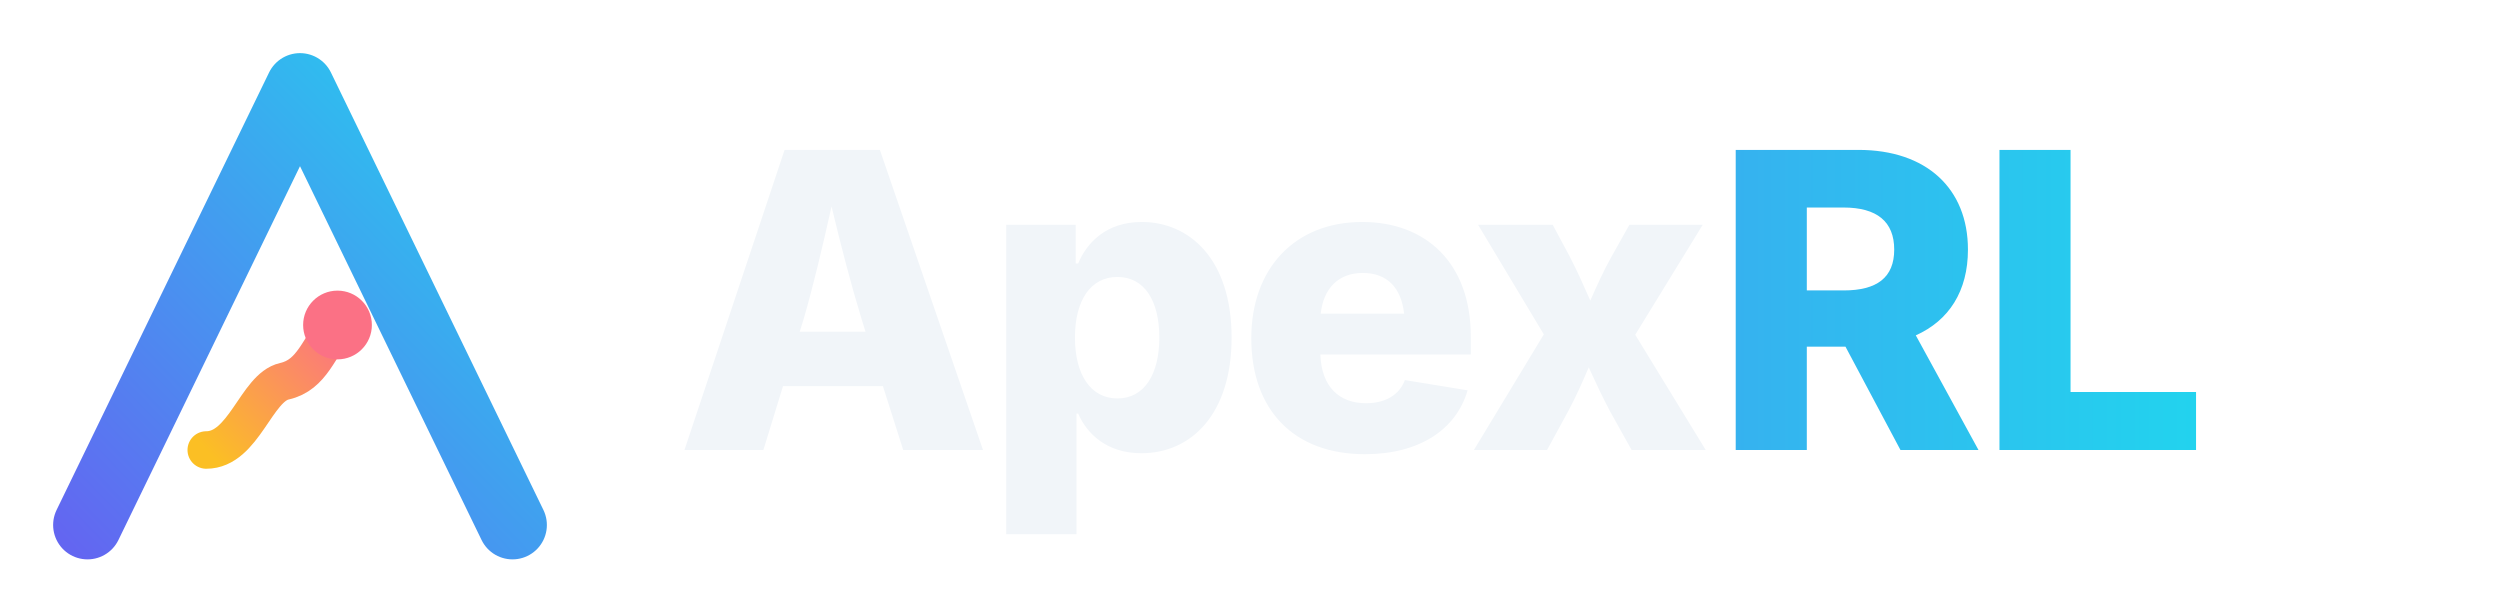
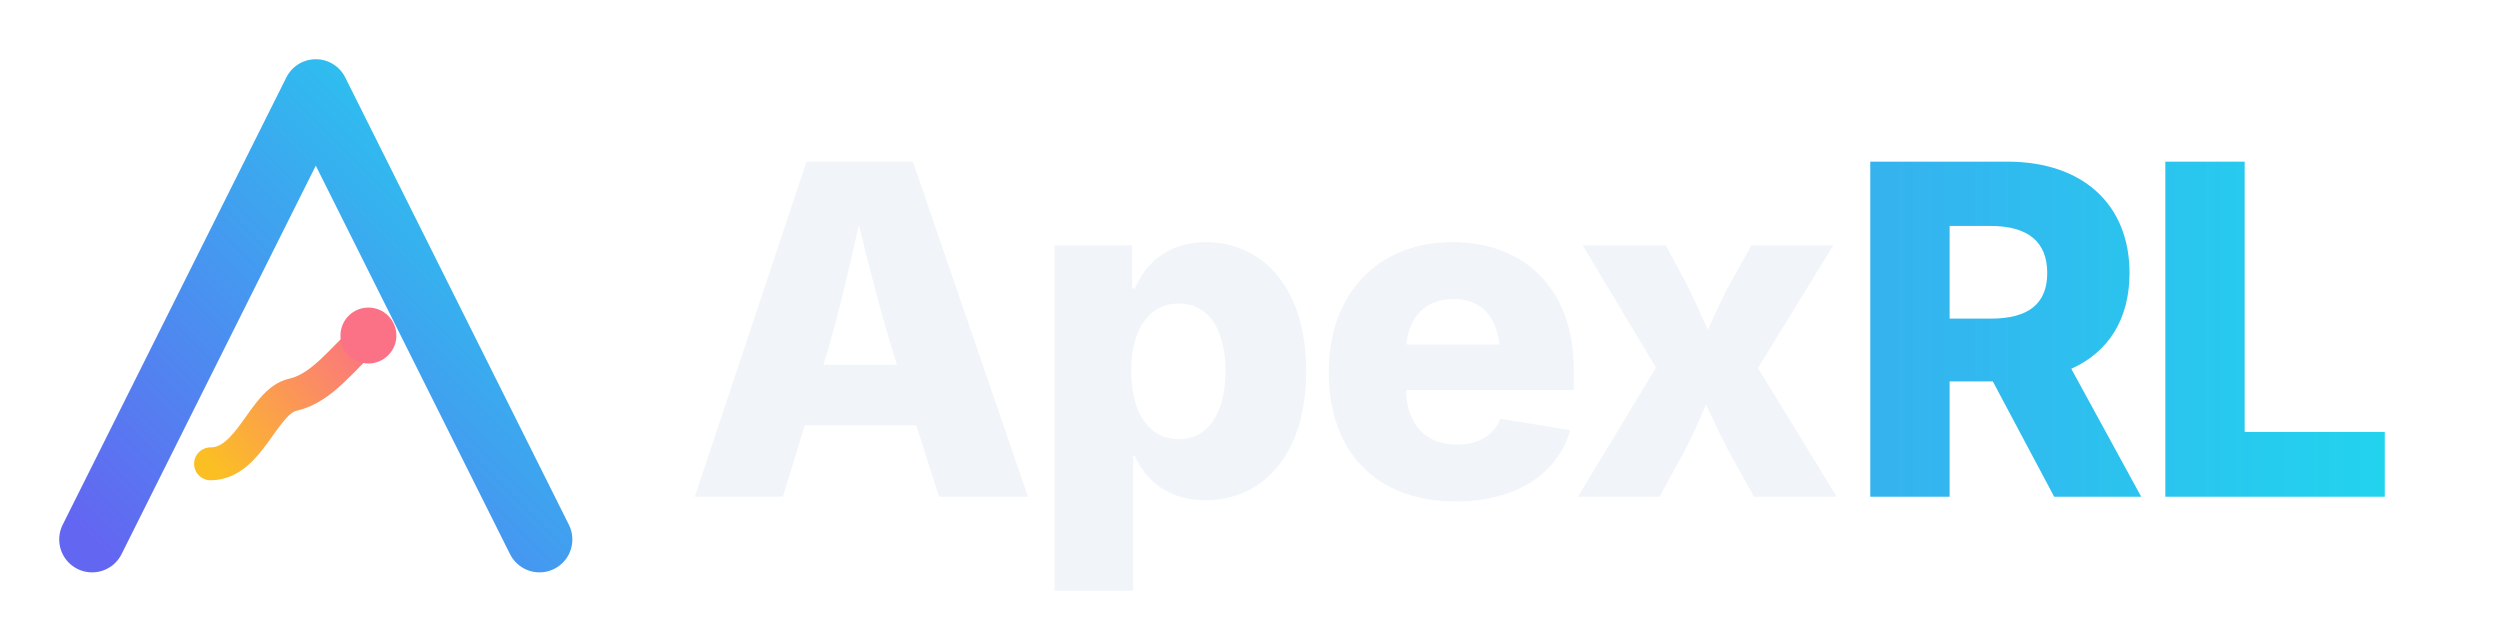
- <svg xmlns="http://www.w3.org/2000/svg" viewBox="0 0 400 96" width="400" height="96" role="img" aria-label="ApexRL">
+ <svg xmlns="http://www.w3.org/2000/svg" viewBox="0 0 760 192" width="760" height="192" role="img" aria-label="ApexRL">
  <defs>
-     <linearGradient id="peak" x1="10" y1="86" x2="86" y2="12" gradientUnits="userSpaceOnUse">
+     <linearGradient id="peak" x1="28" y1="164" x2="164" y2="28" gradientUnits="userSpaceOnUse">
      <stop offset="0" stop-color="#6366F1" />
      <stop offset="1" stop-color="#22D3EE" />
    </linearGradient>
-     <linearGradient id="curve" x1="33" y1="72" x2="54" y2="52" gradientUnits="userSpaceOnUse">
+     <linearGradient id="curve" x1="64" y1="141" x2="112" y2="102" gradientUnits="userSpaceOnUse">
      <stop offset="0" stop-color="#FBBF24" />
      <stop offset="1" stop-color="#FB7185" />
    </linearGradient>
    <linearGradient id="word" x1="0" y1="0" x2="1" y2="0">
      <stop offset="0" stop-color="#6366F1" />
      <stop offset="1" stop-color="#22D3EE" />
    </linearGradient>
  </defs>
-   <path d="M14 84 L48 14 L82 84" fill="none" stroke="url(#peak)" stroke-width="11" stroke-linecap="round" stroke-linejoin="round" />
-   <path d="M33 72 C 39 72, 41 62, 45.5 61 S 51 55.5, 54 52" fill="none" stroke="url(#curve)" stroke-width="6" stroke-linecap="round" />
-   <circle cx="54" cy="52" r="5.5" fill="#FB7185" />
-   <text x="108" y="72" font-family="Inter, 'Segoe UI', 'Helvetica Neue', Helvetica, Arial, sans-serif" font-size="66" font-weight="800" letter-spacing="-1.5" fill="#F1F5F9">Apex<tspan fill="url(#word)">RL</tspan>
+   <path d="M28 164 L96 28 L164 164" fill="none" stroke="url(#peak)" stroke-width="20" stroke-linecap="round" stroke-linejoin="round" />
+   <path d="M64 141 C76 141, 80 122, 89 120 S104 109, 112 102" fill="none" stroke="url(#curve)" stroke-width="10" stroke-linecap="round" />
+   <circle cx="112" cy="102" r="8.5" fill="#FB7185" />
+   <text x="208" y="151" font-family="Inter, 'Segoe UI', 'Helvetica Neue', Helvetica, Arial, sans-serif" font-size="140" font-weight="800" letter-spacing="-3" fill="#F1F5F9">Apex<tspan fill="url(#word)">RL</tspan>
  </text>
</svg>
